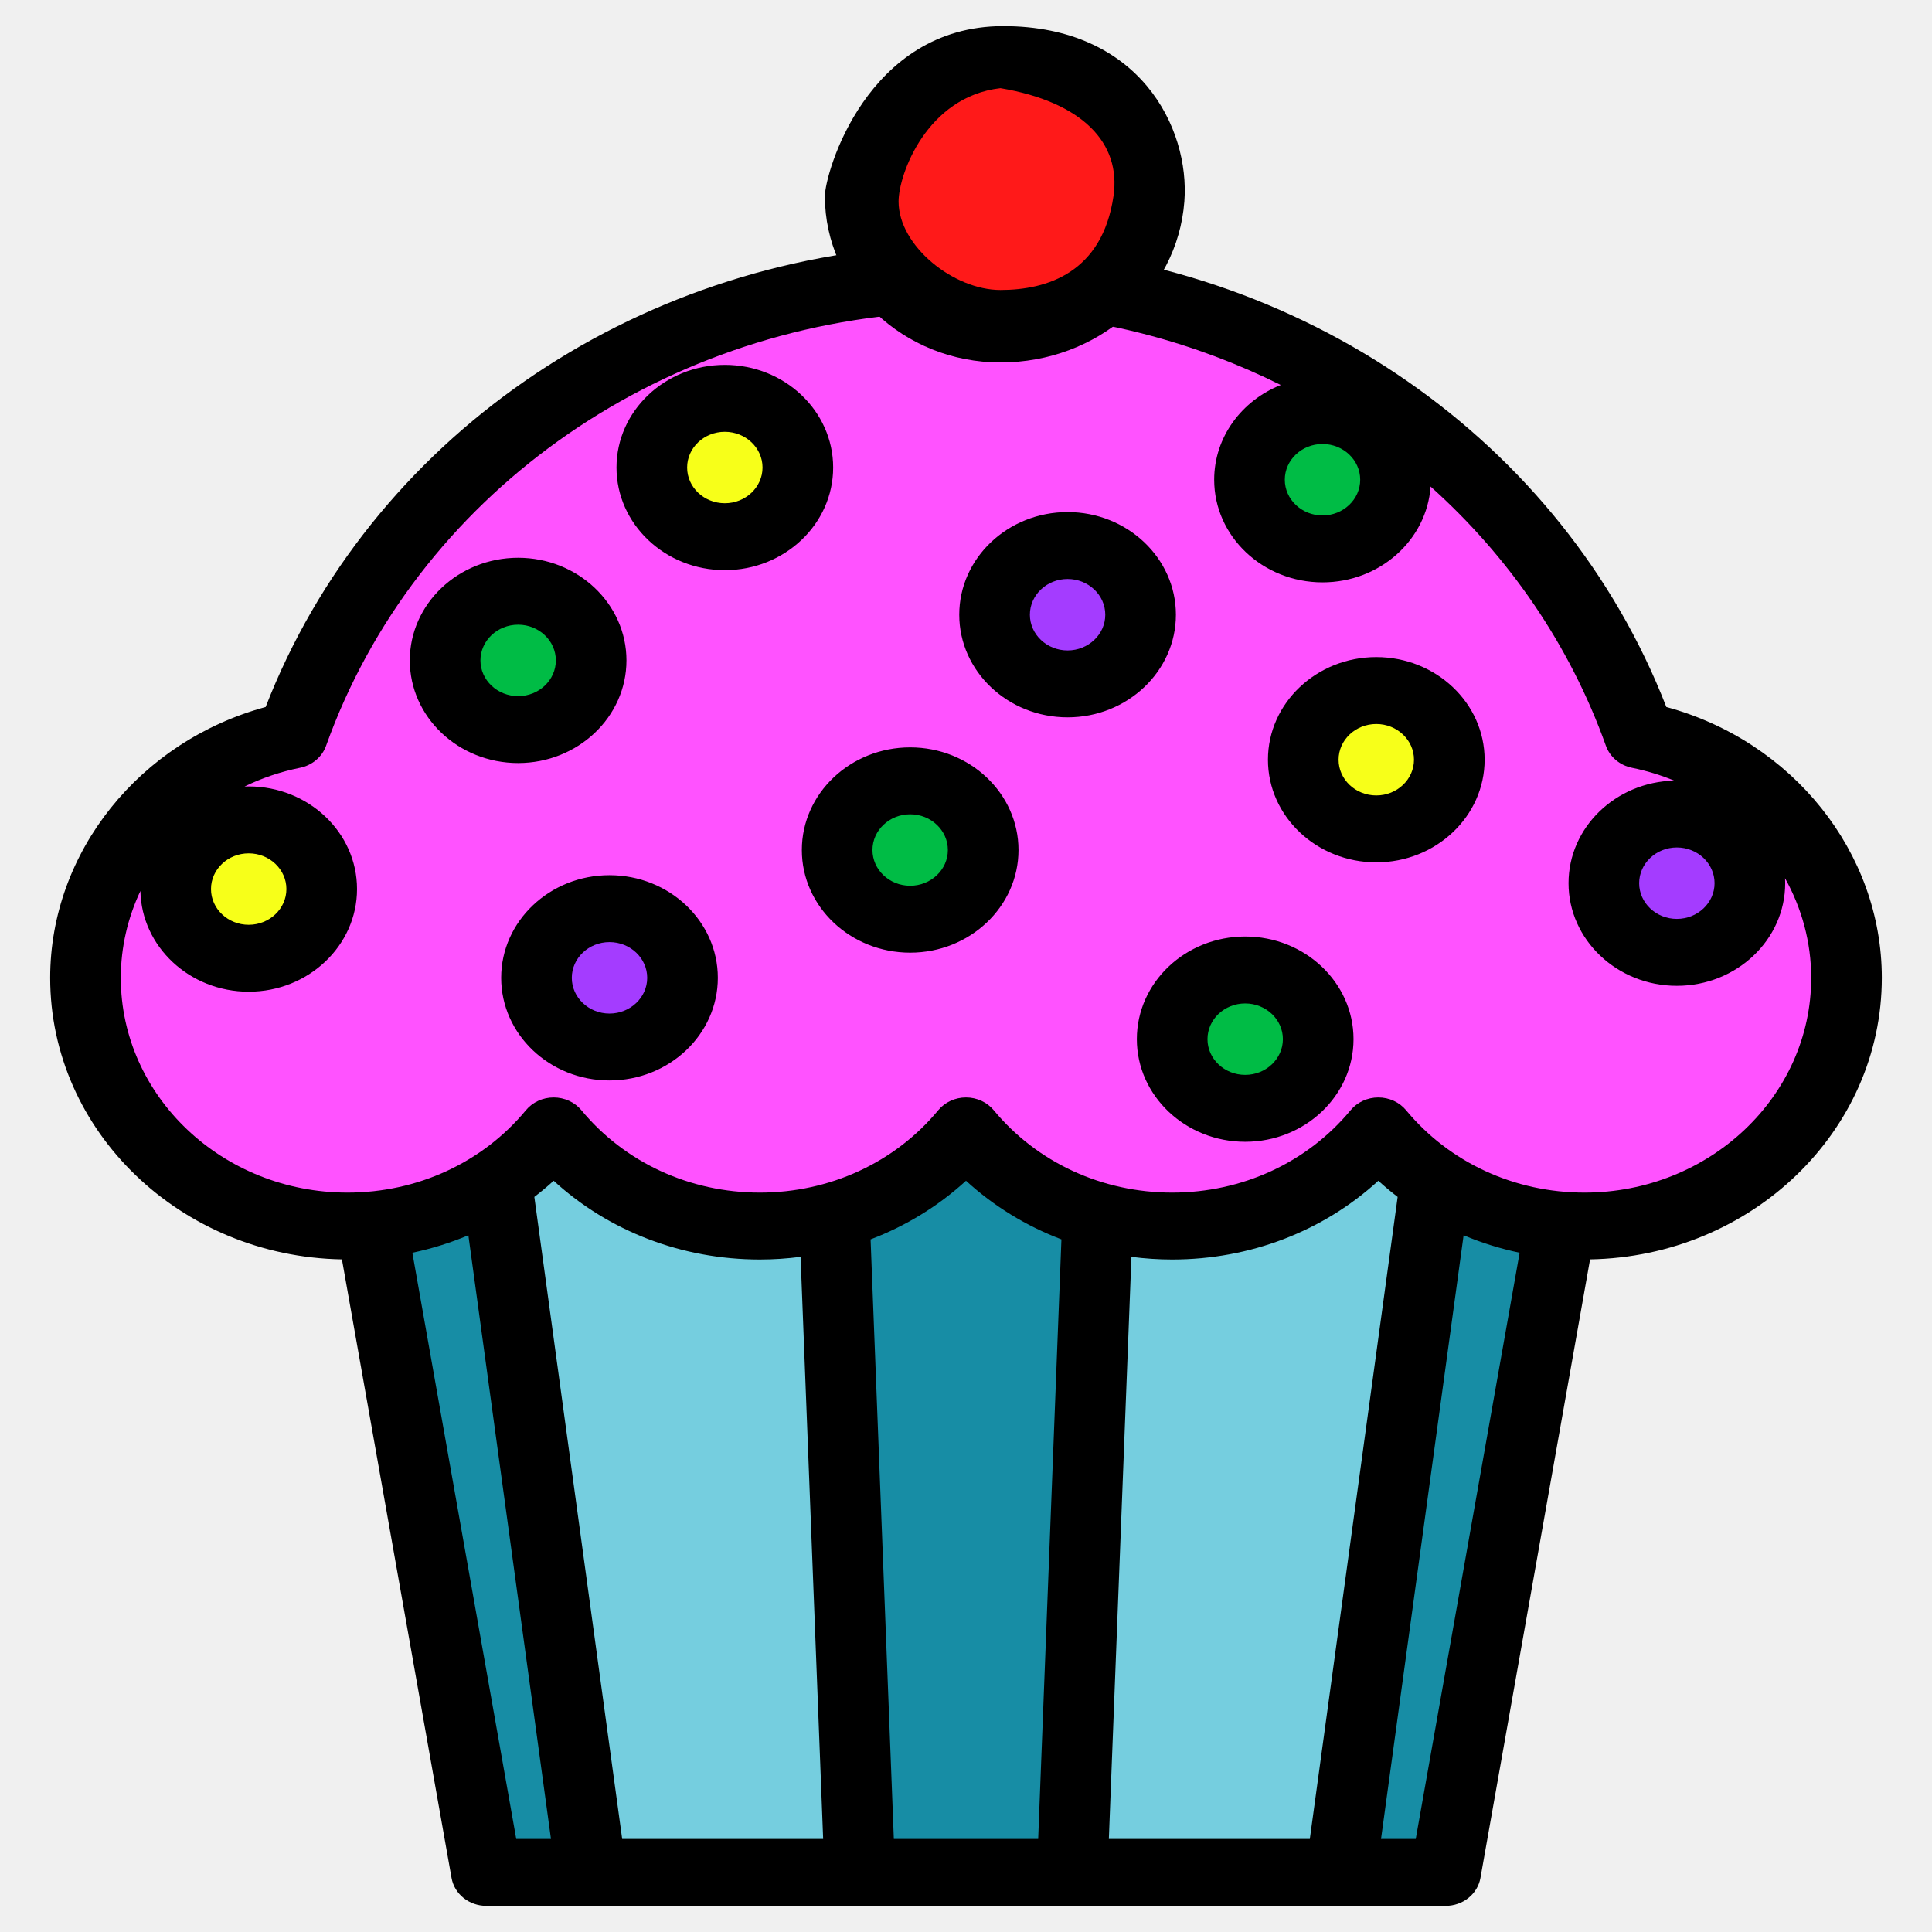
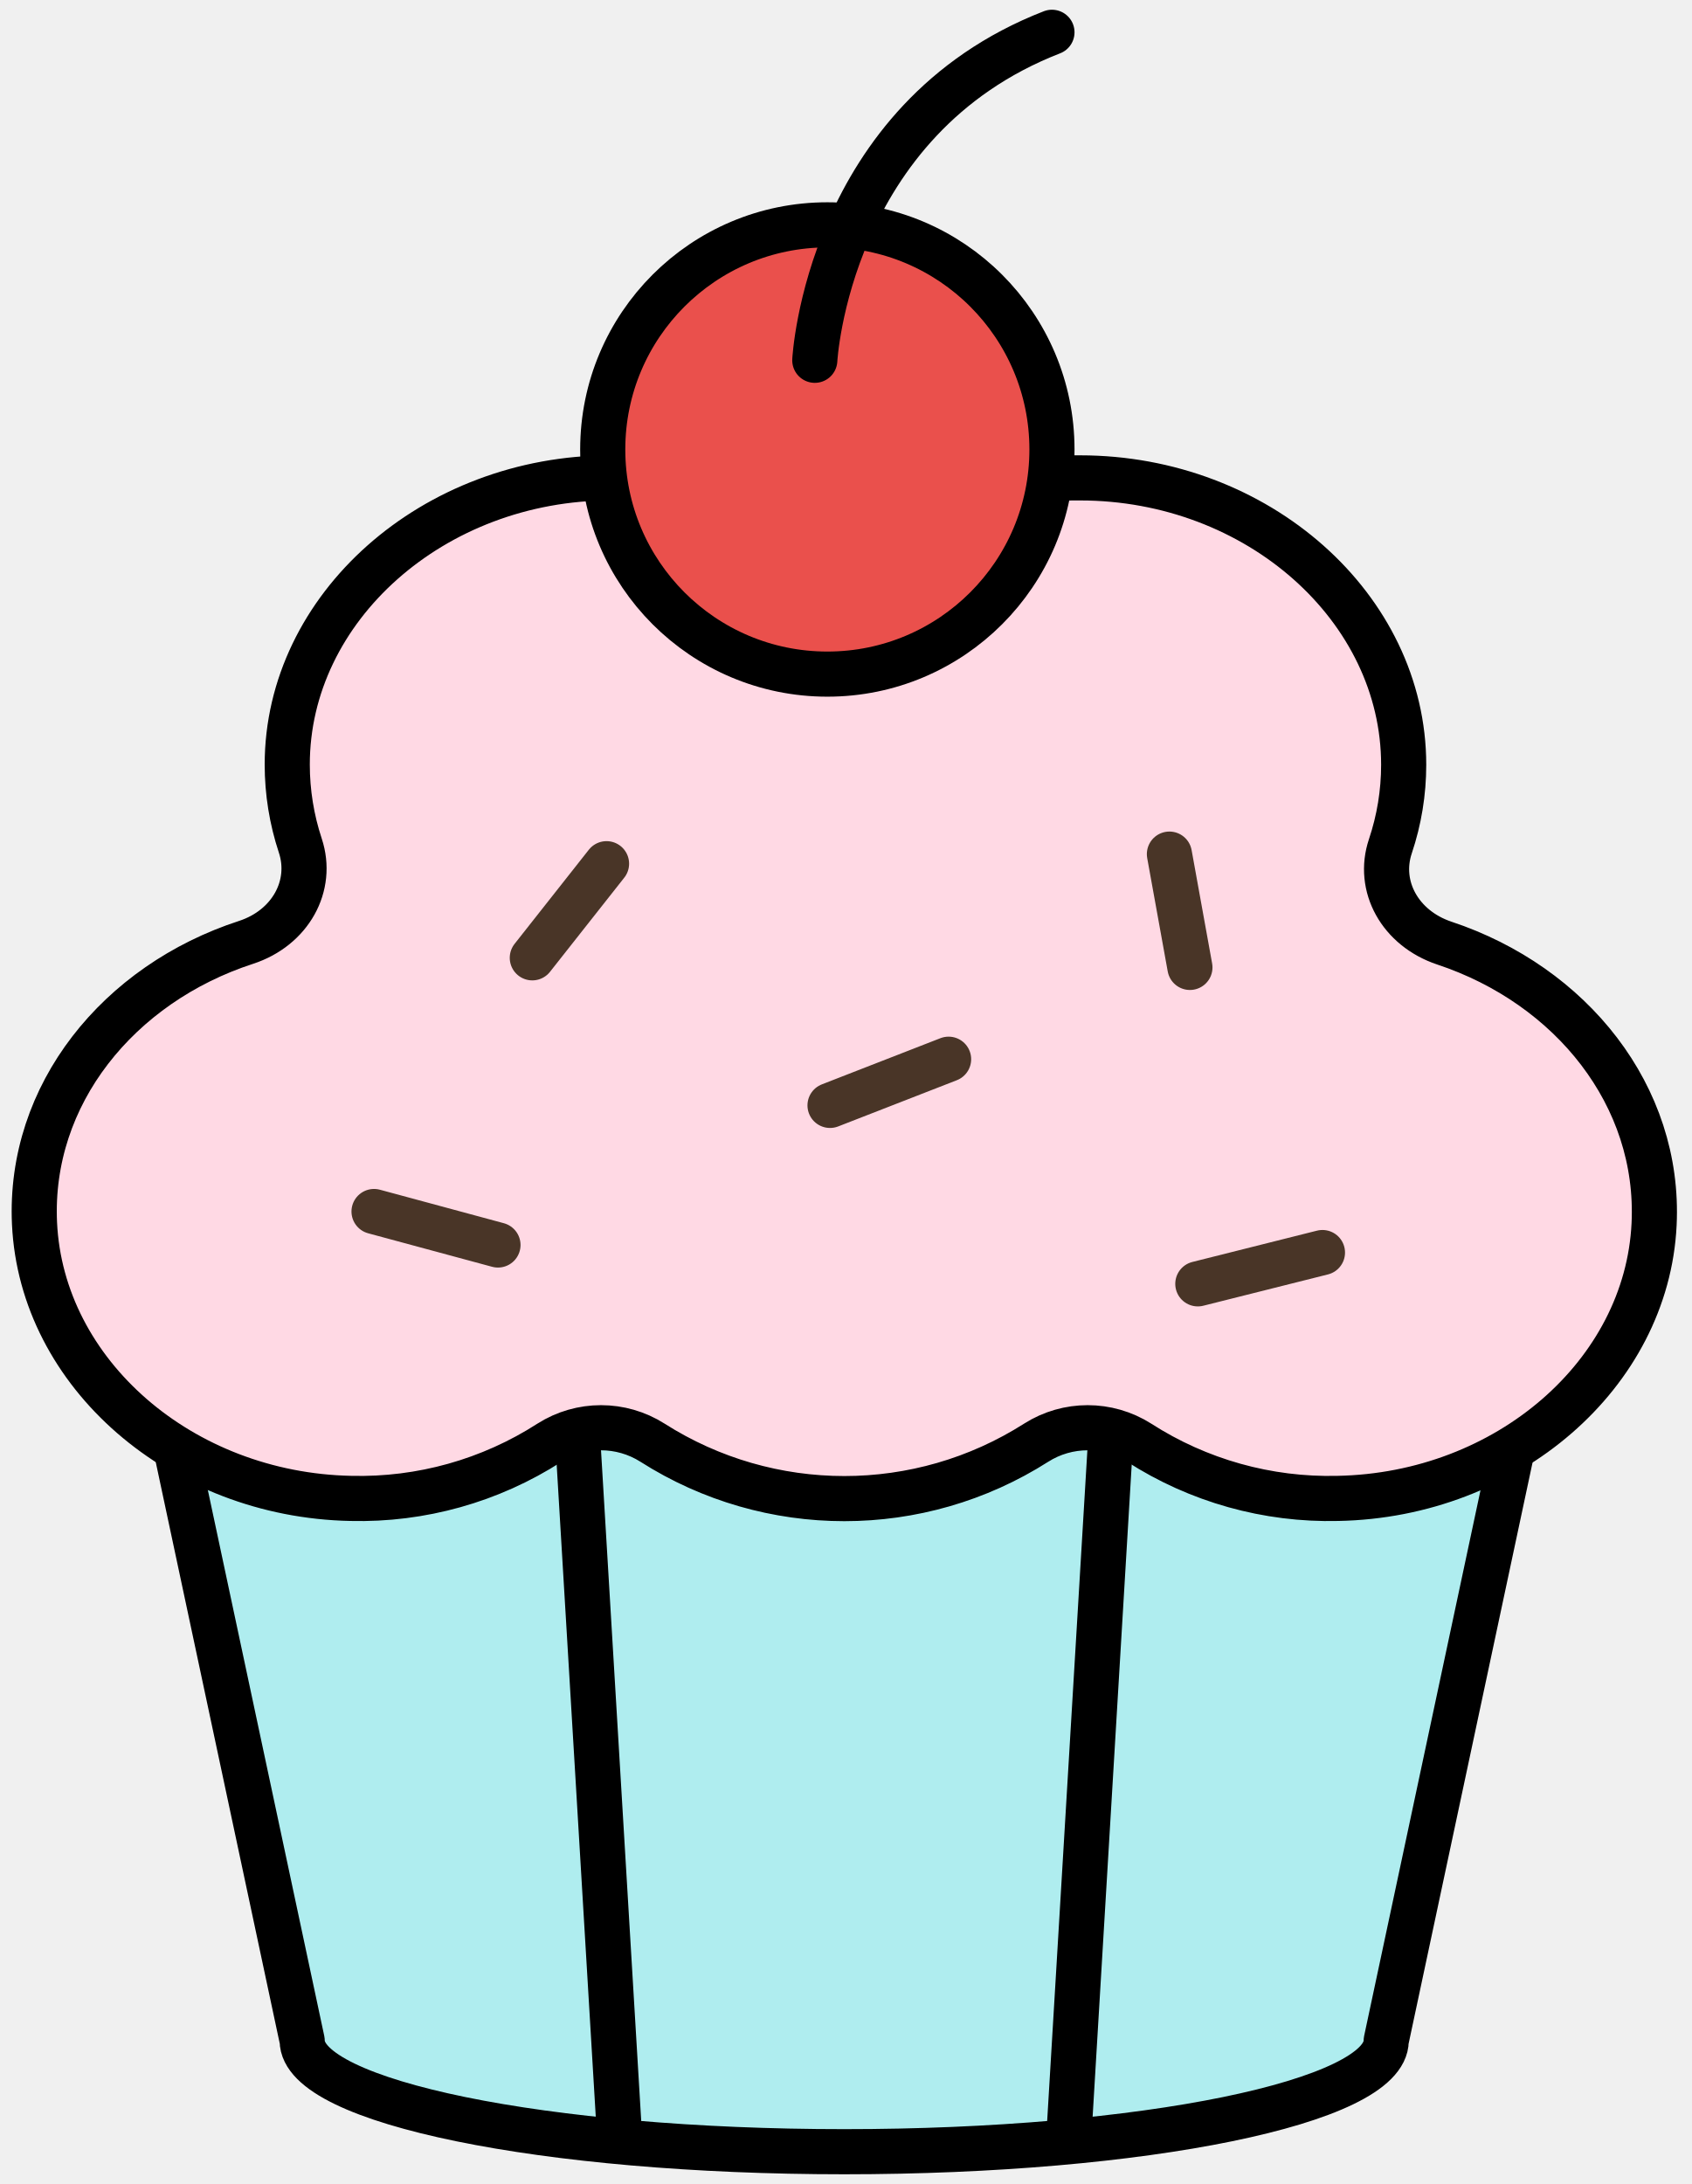
- <svg xmlns="http://www.w3.org/2000/svg" version="1.1" id="Layer_1" x="0px" y="0px" viewBox="0 0 400 400" style="enable-background:new 0 0 511.999 511.999;">
-   <polygon style="fill: rgb(117, 206, 223);" points="331.303 207.08 68.698 207.08 100.698 387.666 299.301 387.666" />
-   <g style="" transform="matrix(0.906343, 0, 0, 0.858709, -32.02379, -45.06629)">
-     <polygon style="fill: rgb(23, 141, 165);" points="287.99,293.635 224.012,293.635 231.737,503.933 280.263,503.933 &#09;" />
-     <polygon style="fill: rgb(23, 141, 165);" points="400.654,293.635 368.881,293.635 341.627,503.933 365.727,503.933 &#09;" />
-     <polygon style="fill: rgb(23, 141, 165);" points="111.344,293.635 143.112,293.635 170.371,503.933 146.273,503.933 &#09;" />
+ <svg xmlns="http://www.w3.org/2000/svg" viewBox="0 0 375 484" width="375" height="484">
+   <defs>
+     <clipPath id="artboard-8643114565926840989">
+       <rect x="0" y="0" width="375" height="484" />
+     </clipPath>
+   </defs>
+   <g>
+     <rect fill="#ffffff" fill-opacity="0" x="0" y="0" width="375" height="484" />
+     <g clip-path="url(#artboard-8643114565926840989)">
+       <g>
+         <g transform="matrix(1,0,0,1,-212.8984,-158)">
+           <g>
+             <path d="M279.875,610.234 C279.875,623.828 333.656,634.844 400,634.844 C466.344,634.844 520.125,623.828 520.125,610.234 C520.125,610.234 560.828,419.391 560.828,419.391 C560.828,419.391 239.172,419.391 239.172,419.391 C239.172,419.391 279.875,610.234 279.875,610.234 Z" fill="#afedef" stroke-width="10" stroke-linecap="round" stroke-linejoin="round" stroke="#000000" />
+           </g>
+           <g>
+             <path d="M337.922,426.484 C337.922,426.484 350.281,632.641 350.281,632.641" fill="#ffd9e4" stroke-width="10" stroke-linejoin="round" stroke="#000000" />
+           </g>
+           <g>
+             <path d="M462.078,426.484 C462.078,426.484 449.719,632.641 449.719,632.641" fill="#ffd9e4" stroke-width="10" stroke-linejoin="round" stroke="#000000" />
+           </g>
+           <g>
+             <path d="M521.047,345.547 C523.004,339.726 524.002,333.626 524,327.484 C524,292.656 491.625,263.922 452.313,263.906 C433.088,263.699 414.499,270.778 400.281,283.719 C386.06,270.774 367.464,263.695 348.234,263.906 C308.938,263.906 276.547,292.641 276.562,327.453 C276.563,333.548 277.539,339.604 279.453,345.391 C282.406,354.297 277.25,363.641 267.422,366.844 C239.141,376.047 219.219,400.609 220.547,429.125 C222.109,462.391 253.094,489.313 290.656,490.063 C306.238,490.448 321.577,486.148 334.687,477.719 C341.654,473.296 350.549,473.296 357.516,477.719 C383.452,494.239 416.61,494.239 442.547,477.719 C449.514,473.296 458.408,473.296 465.375,477.719 C478.486,486.146 493.825,490.446 509.406,490.063 C546.906,489.359 577.906,462.516 579.5,429.313 C580.875,400.859 561.125,376.328 533,367 C523.203,363.719 518.078,354.406 521.047,345.547 C521.047,345.547 521.047,345.547 521.047,345.547 Z" fill="#ffd9e4" stroke-width="10" stroke-linejoin="round" stroke="#000000" />
+           </g>
+           <g>
+             <path d="M446.047,257.609 C446.047,285.103 423.759,307.391 396.266,307.391 C368.772,307.391 346.484,285.103 346.484,257.609 C346.484,230.116 368.772,207.828 396.266,207.828 C423.759,207.828 446.047,230.116 446.047,257.609 C446.047,257.609 446.047,257.609 446.047,257.609 Z" fill="#ea504c" stroke-width="10" stroke-linejoin="round" stroke="#000000" />
+           </g>
+           <g>
+             <path d="M393.484,237.844 C393.484,237.844 396.266,184.5 446.047,165.156" fill="none" stroke-width="10" stroke-linecap="round" stroke-linejoin="round" stroke="#000000" />
+           </g>
+           <g>
+             <path d="M472.078,347.281 C472.078,347.281 476.625,372.391 476.625,372.391" fill="#ffd9e4" stroke-width="10" stroke-linecap="round" stroke-linejoin="round" stroke="#493527" />
+           </g>
+           <g>
+             <path d="M506,435.578 C506,435.578 478.375,442.516 478.375,442.516" fill="#ffd9e4" stroke-width="10" stroke-linecap="round" stroke-linejoin="round" stroke="#493527" />
+           </g>
+           <g>
+             <path d="M323.266,433.906 C323.266,433.906 295.797,426.484 295.797,426.484" fill="#ffd9e4" stroke-width="10" stroke-linecap="round" stroke-linejoin="round" stroke="#493527" />
+           </g>
+           <g>
+             <path d="M423.141,392.734 C423.141,392.734 396.859,402.969 396.859,402.969" fill="#ffd9e4" stroke-width="10" stroke-linecap="round" stroke-linejoin="round" stroke="#493527" />
+           </g>
+           <g>
+             <path d="M330.875,370.266 C330.875,370.266 347.328,349.406 347.328,349.406" fill="#ffd9e4" stroke-width="10" stroke-linecap="round" stroke-linejoin="round" stroke="#493527" />
+           </g>
+         </g>
+       </g>
+     </g>
  </g>
-   <path style="fill: rgb(255, 82, 255);" d="M 339.414 152.189 C 319.721 97.155 264.743 57.548 200.001 57.548 C 135.259 57.548 80.28 97.155 60.584 152.189 C 36.083 157.139 17.699 177.755 17.699 202.448 C 17.699 230.832 41.986 253.842 71.945 253.842 C 89.279 253.842 104.7 246.131 114.629 234.142 C 124.561 246.131 139.984 253.842 157.315 253.842 C 174.648 253.842 190.07 246.131 200.001 234.142 C 209.932 246.131 225.352 253.842 242.684 253.842 C 260.018 253.842 275.441 246.131 285.369 234.142 C 295.302 246.131 310.724 253.842 328.056 253.842 C 358.015 253.842 382.301 230.831 382.301 202.448 C 382.301 177.755 363.918 157.138 339.414 152.189 Z" />
-   <g style="" transform="matrix(0.906343, 0, 0, 0.858709, -32.02379, -45.06629)">
-     <circle style="fill: rgb(0, 188, 69);" cx="153.691" cy="211.708" r="16.679" />
-     <circle style="fill: rgb(0, 188, 69);" cx="319.772" cy="303.025" r="16.68" />
-     <circle style="fill: rgb(0, 188, 69);" cx="337.433" cy="168.147" r="16.679" />
-     <circle style="fill: rgb(0, 188, 69);" cx="243.244" cy="257.431" r="16.678" />
-   </g>
-   <g style="" transform="matrix(0.906343, 0, 0, 0.858709, -32.02379, -45.06629)">
-     <circle style="fill: rgb(247, 255, 25);" cx="92.146" cy="266.842" r="16.679" />
-     <circle style="fill: rgb(247, 255, 25);" cx="200.909" cy="165.199" r="16.679" />
-     <circle style="fill: rgb(247, 255, 25);" cx="349.716" cy="235.65" r="16.68" />
-   </g>
-   <g style="" transform="matrix(0.906343, 0, 0, 0.858709, -32.02379, -45.06629)">
-     <circle style="fill: rgb(164, 60, 255);" cx="174.568" cy="288.236" r="16.679" />
-     <circle style="fill: rgb(164, 60, 255);" cx="418.382" cy="265.423" r="16.679" />
-     <circle style="fill: rgb(164, 60, 255);" cx="279.201" cy="200.694" r="16.678" />
-   </g>
-   <path style="" d="M 188.441 154.738 C 176.074 154.738 166.013 164.271 166.013 175.988 C 166.013 187.705 176.074 197.238 188.441 197.238 C 200.807 197.238 210.868 187.705 210.868 175.988 C 210.868 164.271 200.807 154.738 188.441 154.738 Z M 188.441 183.384 C 184.137 183.384 180.635 180.066 180.635 175.988 C 180.635 171.91 184.138 168.593 188.441 168.593 C 192.745 168.593 196.245 171.91 196.245 175.988 C 196.245 180.065 192.745 183.384 188.441 183.384 Z M 284.945 136.042 C 272.576 136.042 262.515 145.575 262.515 157.291 C 262.515 169.009 272.576 178.541 284.945 178.541 C 297.314 178.541 307.375 169.009 307.375 157.291 C 307.374 145.575 297.313 136.042 284.945 136.042 Z M 284.945 164.687 C 280.64 164.687 277.139 161.37 277.139 157.291 C 277.139 153.213 280.641 149.896 284.945 149.896 C 289.25 149.896 292.752 153.214 292.752 157.291 C 292.751 161.369 289.25 164.687 284.945 164.687 Z M 257.801 193.895 C 245.434 193.895 235.372 203.427 235.372 215.144 C 235.372 226.861 245.433 236.393 257.801 236.393 C 270.17 236.393 280.232 226.861 280.232 215.144 C 280.232 203.427 270.169 193.895 257.801 193.895 Z M 257.801 222.54 C 253.497 222.54 249.996 219.222 249.996 215.146 C 249.996 211.068 253.498 207.751 257.801 207.751 C 262.107 207.751 265.609 211.069 265.609 215.146 C 265.61 219.222 262.107 222.54 257.801 222.54 Z M 129.702 136.73 C 129.702 125.013 119.642 115.48 107.276 115.48 C 94.908 115.48 84.846 125.013 84.846 136.73 C 84.846 148.448 94.908 157.981 107.276 157.981 C 119.642 157.98 129.702 148.447 129.702 136.73 Z M 99.47 136.73 C 99.47 132.653 102.973 129.335 107.277 129.335 C 111.58 129.335 115.081 132.653 115.081 136.73 C 115.081 140.809 111.58 144.127 107.277 144.127 C 102.972 144.126 99.47 140.808 99.47 136.73 Z M 344.998 146.375 C 323.528 91.105 269.228 53.544 207.311 50.791 L 192.688 50.791 C 130.772 53.545 76.472 91.106 55 146.375 C 28.914 153.453 10.388 176.427 10.388 202.448 C 10.388 234.239 37.381 260.154 70.792 260.742 L 93.487 388.812 C 94.078 392.147 97.126 394.591 100.697 394.591 L 299.301 394.591 C 302.872 394.591 305.92 392.147 306.511 388.812 L 329.207 260.742 C 362.618 260.155 389.612 234.24 389.612 202.448 C 389.613 176.427 371.086 153.451 344.998 146.375 Z M 354.982 182.854 C 354.982 186.932 351.479 190.249 347.177 190.249 C 342.873 190.249 339.371 186.932 339.371 182.854 C 339.371 178.776 342.873 175.459 347.177 175.459 C 351.48 175.457 354.982 178.775 354.982 182.854 Z M 273.812 91.926 C 278.116 91.926 281.616 95.243 281.616 99.321 C 281.616 103.399 278.115 106.716 273.812 106.716 C 269.508 106.716 266.006 103.399 266.006 99.321 C 266.006 95.243 269.508 91.926 273.812 91.926 Z M 51.493 176.676 C 55.796 176.676 59.297 179.993 59.297 184.072 C 59.297 188.15 55.796 191.467 51.493 191.467 C 47.187 191.467 43.685 188.149 43.685 184.072 C 43.684 179.994 47.187 176.676 51.493 176.676 Z M 106.882 380.738 L 85.375 259.366 C 89.376 258.525 93.258 257.314 96.971 255.749 L 114.071 380.738 L 106.882 380.738 Z M 128.816 380.738 L 110.63 247.809 C 112.006 246.75 113.346 245.641 114.63 244.463 C 126.039 254.908 141.188 260.769 157.316 260.769 C 160.164 260.769 162.98 260.576 165.752 260.217 L 170.425 380.736 L 128.816 380.736 L 128.816 380.738 Z M 214.944 380.738 L 185.059 380.738 L 180.245 256.6 C 187.544 253.826 194.249 249.73 200.002 244.463 C 205.753 249.73 212.457 253.827 219.758 256.6 L 214.944 380.738 Z M 229.576 380.738 L 234.251 260.218 C 237.022 260.577 239.836 260.77 242.684 260.77 C 258.816 260.77 273.963 254.909 285.37 244.464 C 286.655 245.64 287.992 246.748 289.368 247.807 L 271.184 380.738 L 229.576 380.738 Z M 293.115 380.738 L 285.927 380.738 L 303.025 255.747 C 306.74 257.313 310.622 258.525 314.624 259.365 L 293.115 380.738 Z M 328.056 246.915 C 313.56 246.915 300.097 240.7 291.121 229.866 C 289.735 228.193 287.614 227.215 285.369 227.215 C 283.124 227.215 281.004 228.193 279.618 229.866 C 270.646 240.701 257.182 246.915 242.684 246.915 C 228.19 246.915 214.727 240.7 205.751 229.866 C 204.366 228.193 202.245 227.215 200.001 227.215 C 197.756 227.215 195.633 228.193 194.249 229.866 C 185.274 240.701 171.81 246.915 157.315 246.915 C 142.82 246.915 129.358 240.7 120.379 229.865 C 118.993 228.193 116.871 227.215 114.628 227.215 C 112.382 227.215 110.263 228.193 108.877 229.866 C 99.904 240.701 86.443 246.915 71.945 246.915 C 46.064 246.915 25.011 226.966 25.011 202.448 C 25.011 196.107 26.46 190.007 29.072 184.461 C 29.293 195.999 39.262 205.32 51.492 205.32 C 63.858 205.32 73.918 195.788 73.918 184.071 C 73.918 172.353 63.858 162.821 51.492 162.821 C 51.199 162.821 50.912 162.831 50.624 162.841 C 54.199 161.103 58.048 159.783 62.108 158.964 C 64.628 158.455 66.68 156.727 67.507 154.413 C 85.973 102.815 135.715 67.461 192.687 64.661 L 207.31 64.659 C 227.925 65.673 247.591 70.947 265.175 79.711 C 257.083 82.923 251.383 90.502 251.383 99.321 C 251.383 111.039 261.444 120.571 273.812 120.571 C 285.68 120.571 295.418 111.791 296.185 100.728 C 312.363 115.225 325.001 133.483 332.491 154.414 C 333.318 156.727 335.37 158.457 337.89 158.965 C 340.927 159.578 343.842 160.479 346.617 161.616 C 334.509 161.9 324.749 171.314 324.749 182.853 C 324.749 194.571 334.81 204.103 347.177 204.103 C 359.545 204.103 369.607 194.571 369.607 182.853 C 369.607 182.51 369.595 182.169 369.579 181.83 C 373.04 188.051 374.991 195.087 374.991 202.447 C 374.99 226.967 353.935 246.915 328.056 246.915 Z M 126.189 181.198 C 113.823 181.198 103.763 190.73 103.763 202.448 C 103.763 214.164 113.823 223.697 126.189 223.697 C 138.556 223.697 148.619 214.164 148.619 202.448 C 148.619 190.73 138.556 181.198 126.189 181.198 Z M 126.189 209.843 C 121.887 209.843 118.385 206.525 118.385 202.448 C 118.385 198.37 121.887 195.052 126.189 195.052 C 130.494 195.052 133.996 198.371 133.996 202.448 C 133.997 206.526 130.494 209.843 126.189 209.843 Z M 243.459 127.268 C 243.459 115.552 233.399 106.018 221.032 106.018 C 208.666 106.018 198.604 115.552 198.604 127.268 C 198.604 138.985 208.665 148.518 221.032 148.518 C 233.399 148.518 243.459 138.984 243.459 127.268 Z M 221.032 134.664 C 216.728 134.664 213.227 131.346 213.227 127.269 C 213.227 123.192 216.728 119.874 221.032 119.874 C 225.335 119.874 228.837 123.192 228.837 127.269 C 228.837 131.346 225.335 134.664 221.032 134.664 Z M 150.069 75.546 C 137.701 75.546 127.64 85.078 127.64 96.795 C 127.64 108.513 137.701 118.045 150.069 118.045 C 162.436 118.045 172.497 108.513 172.497 96.795 C 172.497 85.078 162.436 75.546 150.069 75.546 Z M 150.069 104.19 C 145.765 104.19 142.263 100.872 142.263 96.795 C 142.263 92.718 145.766 89.4 150.069 89.4 C 154.373 89.4 157.874 92.718 157.874 96.795 C 157.874 100.872 154.373 104.19 150.069 104.19 Z" />
-   <path style="fill: rgb(255, 25, 25);" d="M 234.955 39.434 C 234.955 25.324 207.408 10.353 207.408 10.353 C 207.408 10.353 181.024 25.324 181.024 39.434 C 181.024 53.545 193.096 64.984 207.99 64.984 C 222.884 64.984 234.955 53.544 234.955 39.434 Z" />
-   <path style="" d="M 207.125 75.045 C 227.161 75.045 243.761 60.653 245.209 41.717 C 246.374 26.488 235.954 5.408 207.706 5.408 C 179.458 5.408 170.784 35.866 170.784 40.614 C 170.784 59.599 187.087 75.045 207.125 75.045 Z M 207.125 18.253 C 224.131 21.121 232.156 29.623 230.537 40.613 C 228.208 56.424 216.824 60.04 207.125 60.04 C 197.425 60.04 186.04 50.908 186.04 41.717 C 186.04 36.135 191.863 20.018 207.125 18.253 Z" />
</svg>
